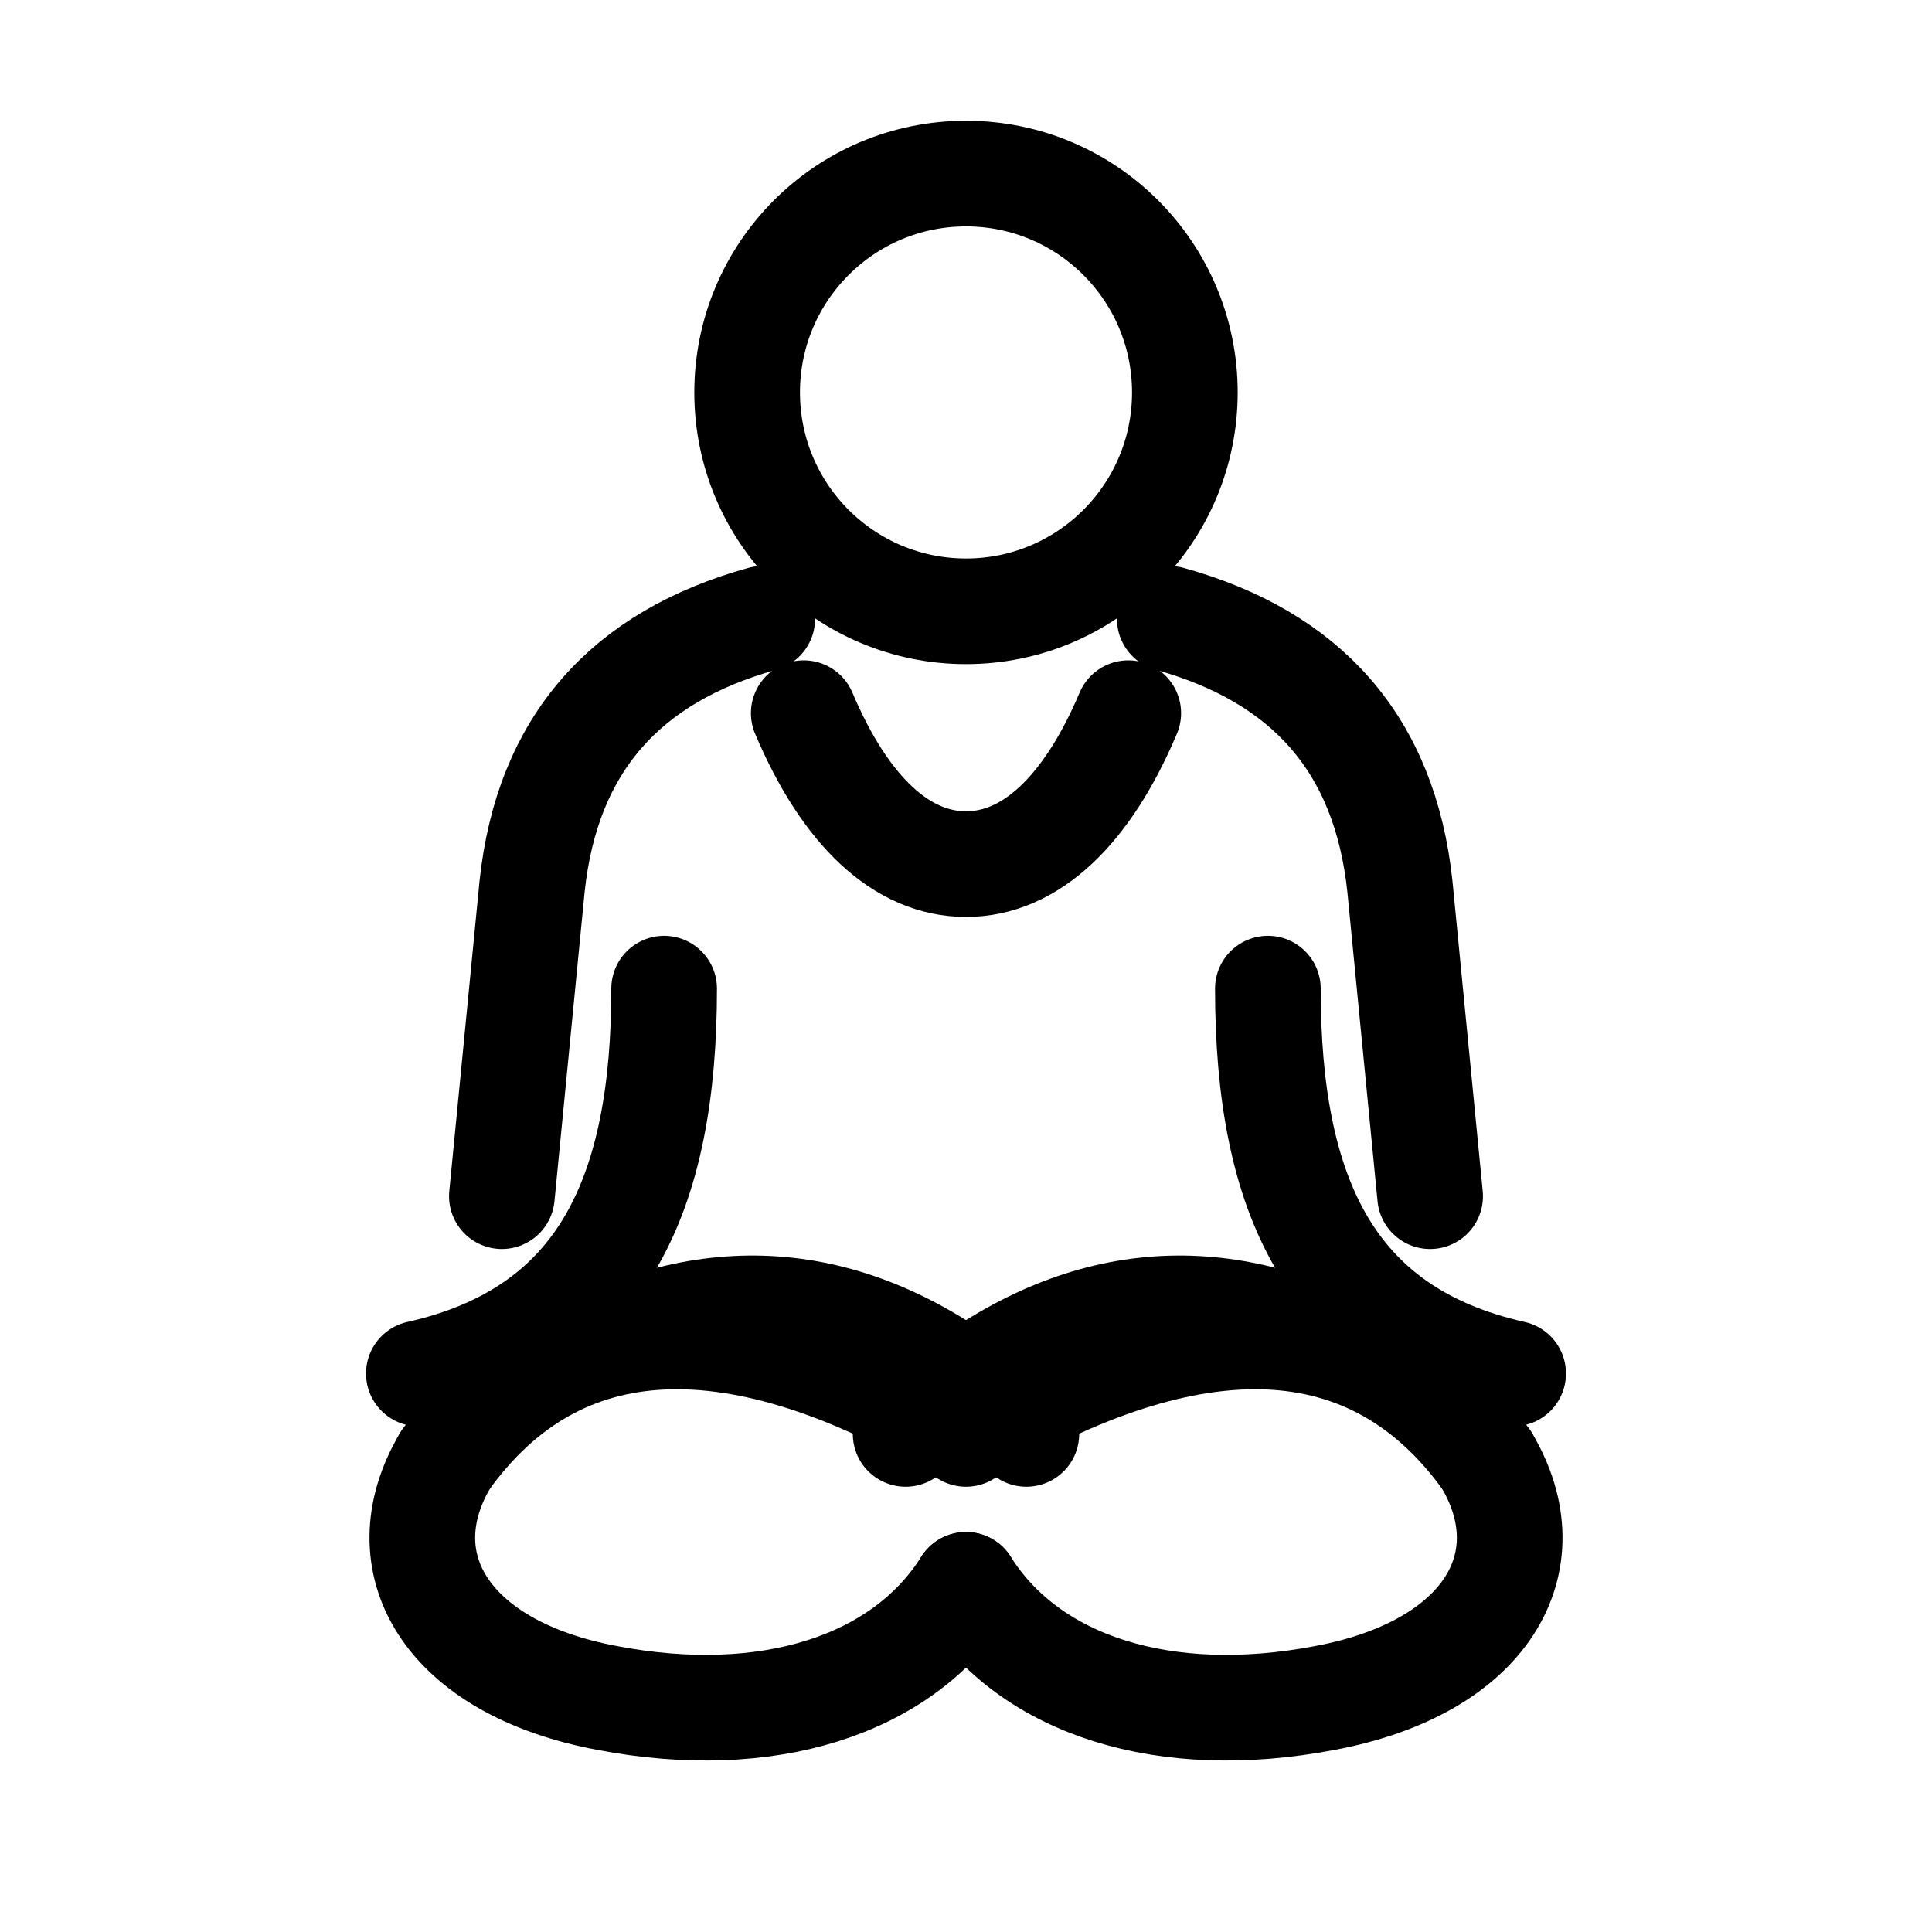
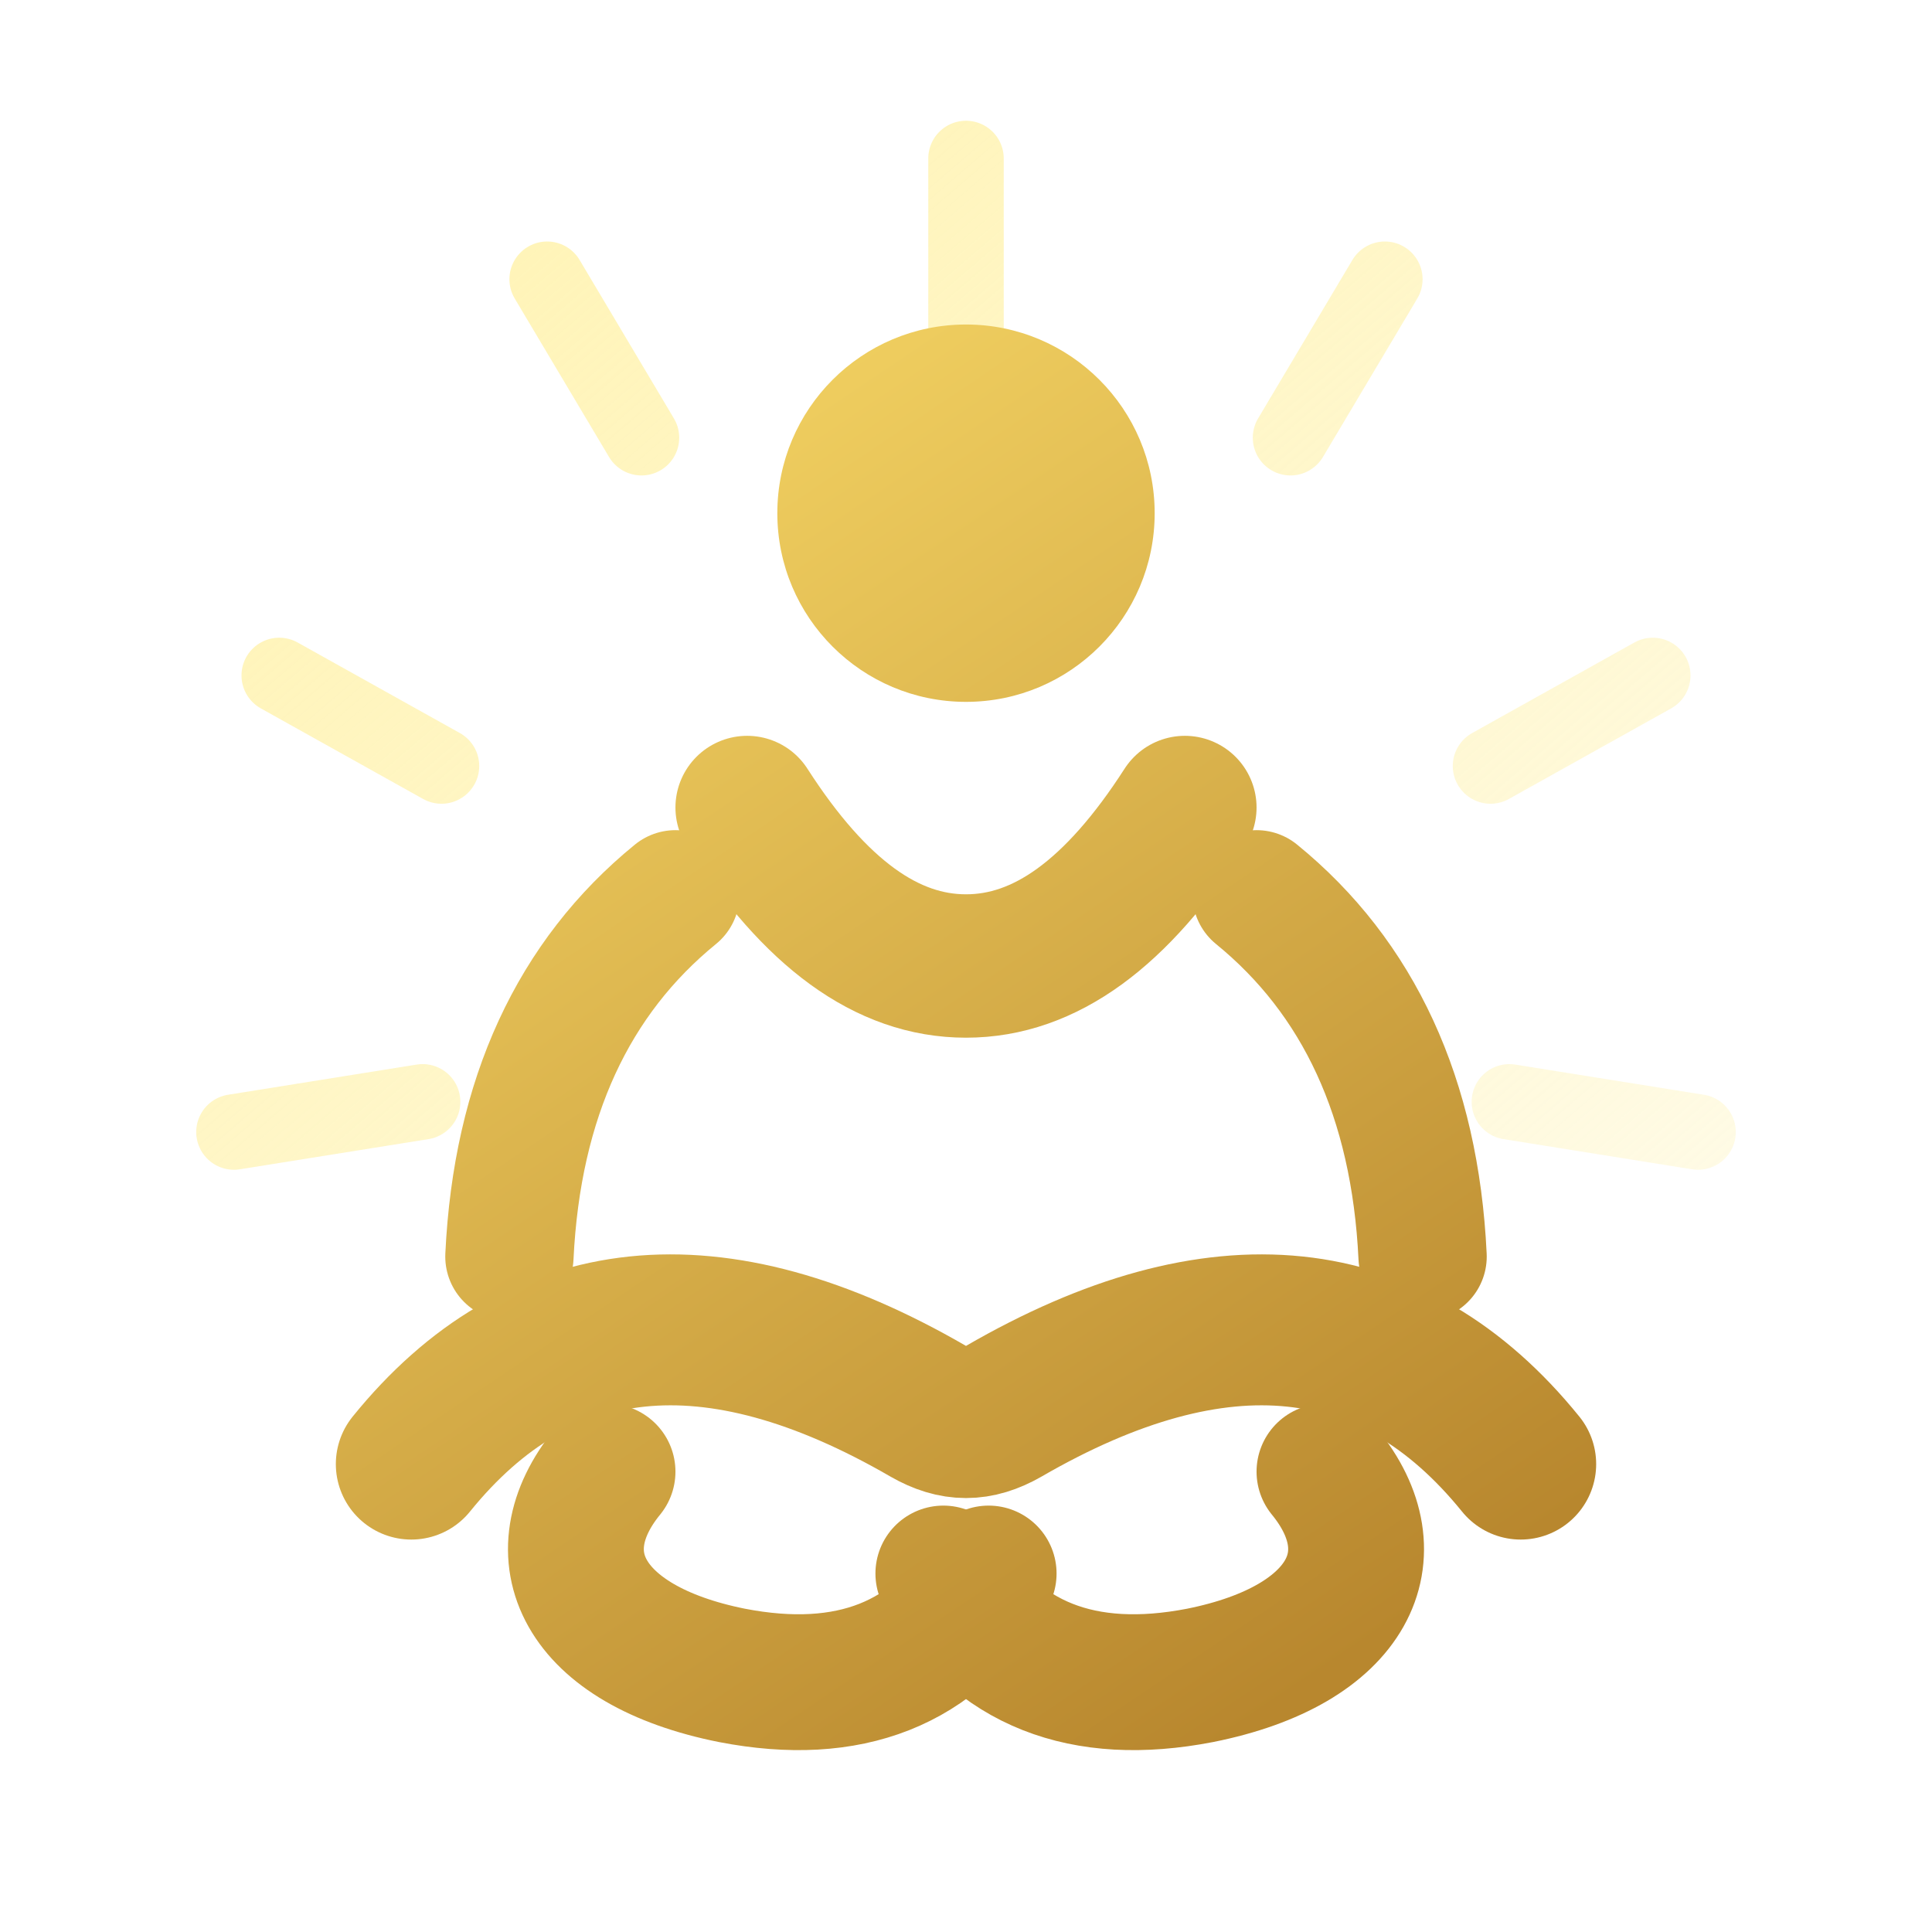
- <svg xmlns="http://www.w3.org/2000/svg" width="512" height="512" viewBox="0 0 512 512" fill="none" role="img" aria-label="Meditation icon">
-   <g stroke="currentColor" stroke-width="28" stroke-linecap="round" stroke-linejoin="round">
-     <circle cx="256" cy="104" r="58" />
-     <path d="M202 164c-36 10-57 33-61 71l-8 82" />
-     <path d="M310 164c36 10 57 33 61 71l8 82" />
-     <path d="M213 189c11 26 26 40 43 40s32-14 43-40" />
-     <path d="M164 354c37-15 73-7 108 26" />
-     <path d="M348 354c-37-15-73-7-108 26" />
-     <path d="M118 387c30-42 78-43 138-7c60-36 108-35 138 7" />
-     <path d="M118 387c-16 27 0 55 43 63c42 8 78-3 95-30" />
-     <path d="M394 387c16 27 0 55-43 63c-42 8-78-3-95-30" />
-     <path d="M176 262c0 54-16 91-65 102" />
-     <path d="M336 262c0 54 16 91 65 102" />
+ <svg xmlns="http://www.w3.org/2000/svg" viewBox="0 0 512 512" role="img" aria-labelledby="title desc">
+   <defs>
+     <linearGradient id="soul-fill" x1="143" y1="76" x2="378" y2="426" gradientUnits="userSpaceOnUse">
+       <stop stop-color="#F8D967" />
+       <stop offset="1" stop-color="#B8872E" />
+     </linearGradient>
+     <linearGradient id="soul-glow" x1="108" y1="82" x2="406" y2="430" gradientUnits="userSpaceOnUse">
+       <stop stop-color="#FFF4B8" />
+       <stop offset="1" stop-color="#FEF1AB" stop-opacity="0.22" />
+     </linearGradient>
+   </defs>
+   <g fill="none" stroke="url(#soul-glow)" stroke-width="20" stroke-linecap="round">
+     <path d="M256 42v48" />
+     <path d="M145 74l25 42" />
+     <path d="M367 74l-25 42" />
+     <path d="M74 179l43 24" />
+     <path d="M438 179l-43 24" />
+     <path d="M62 300l50-8" />
+     <path d="M450 300l-50-8" />
  </g>
+   <circle cx="256" cy="136" r="50" fill="url(#soul-fill)" />
+   <path d="M198 214c18 28 37 42 58 42s40-14 58-42" fill="none" stroke="url(#soul-fill)" stroke-width="38" stroke-linecap="round" stroke-linejoin="round" />
+   <path d="M179 237c-27 22-42 54-44 96" fill="none" stroke="url(#soul-fill)" stroke-width="34" stroke-linecap="round" />
+   <path d="M333 237c27 22 42 54 44 96" fill="none" stroke="url(#soul-fill)" stroke-width="34" stroke-linecap="round" />
+   <path d="M109 388c34-42 80-47 137-14 7 4 13 4 20 0 57-33 103-28 137 14" fill="none" stroke="url(#soul-fill)" stroke-width="40" stroke-linecap="round" stroke-linejoin="round" />
+   <path d="M161 390c-18 22-7 46 33 54 31 6 54-3 68-27" fill="none" stroke="url(#soul-fill)" stroke-width="36" stroke-linecap="round" />
+   <path d="M351 390c18 22 7 46-33 54-31 6-54-3-68-27" fill="none" stroke="url(#soul-fill)" stroke-width="36" stroke-linecap="round" />
</svg>
